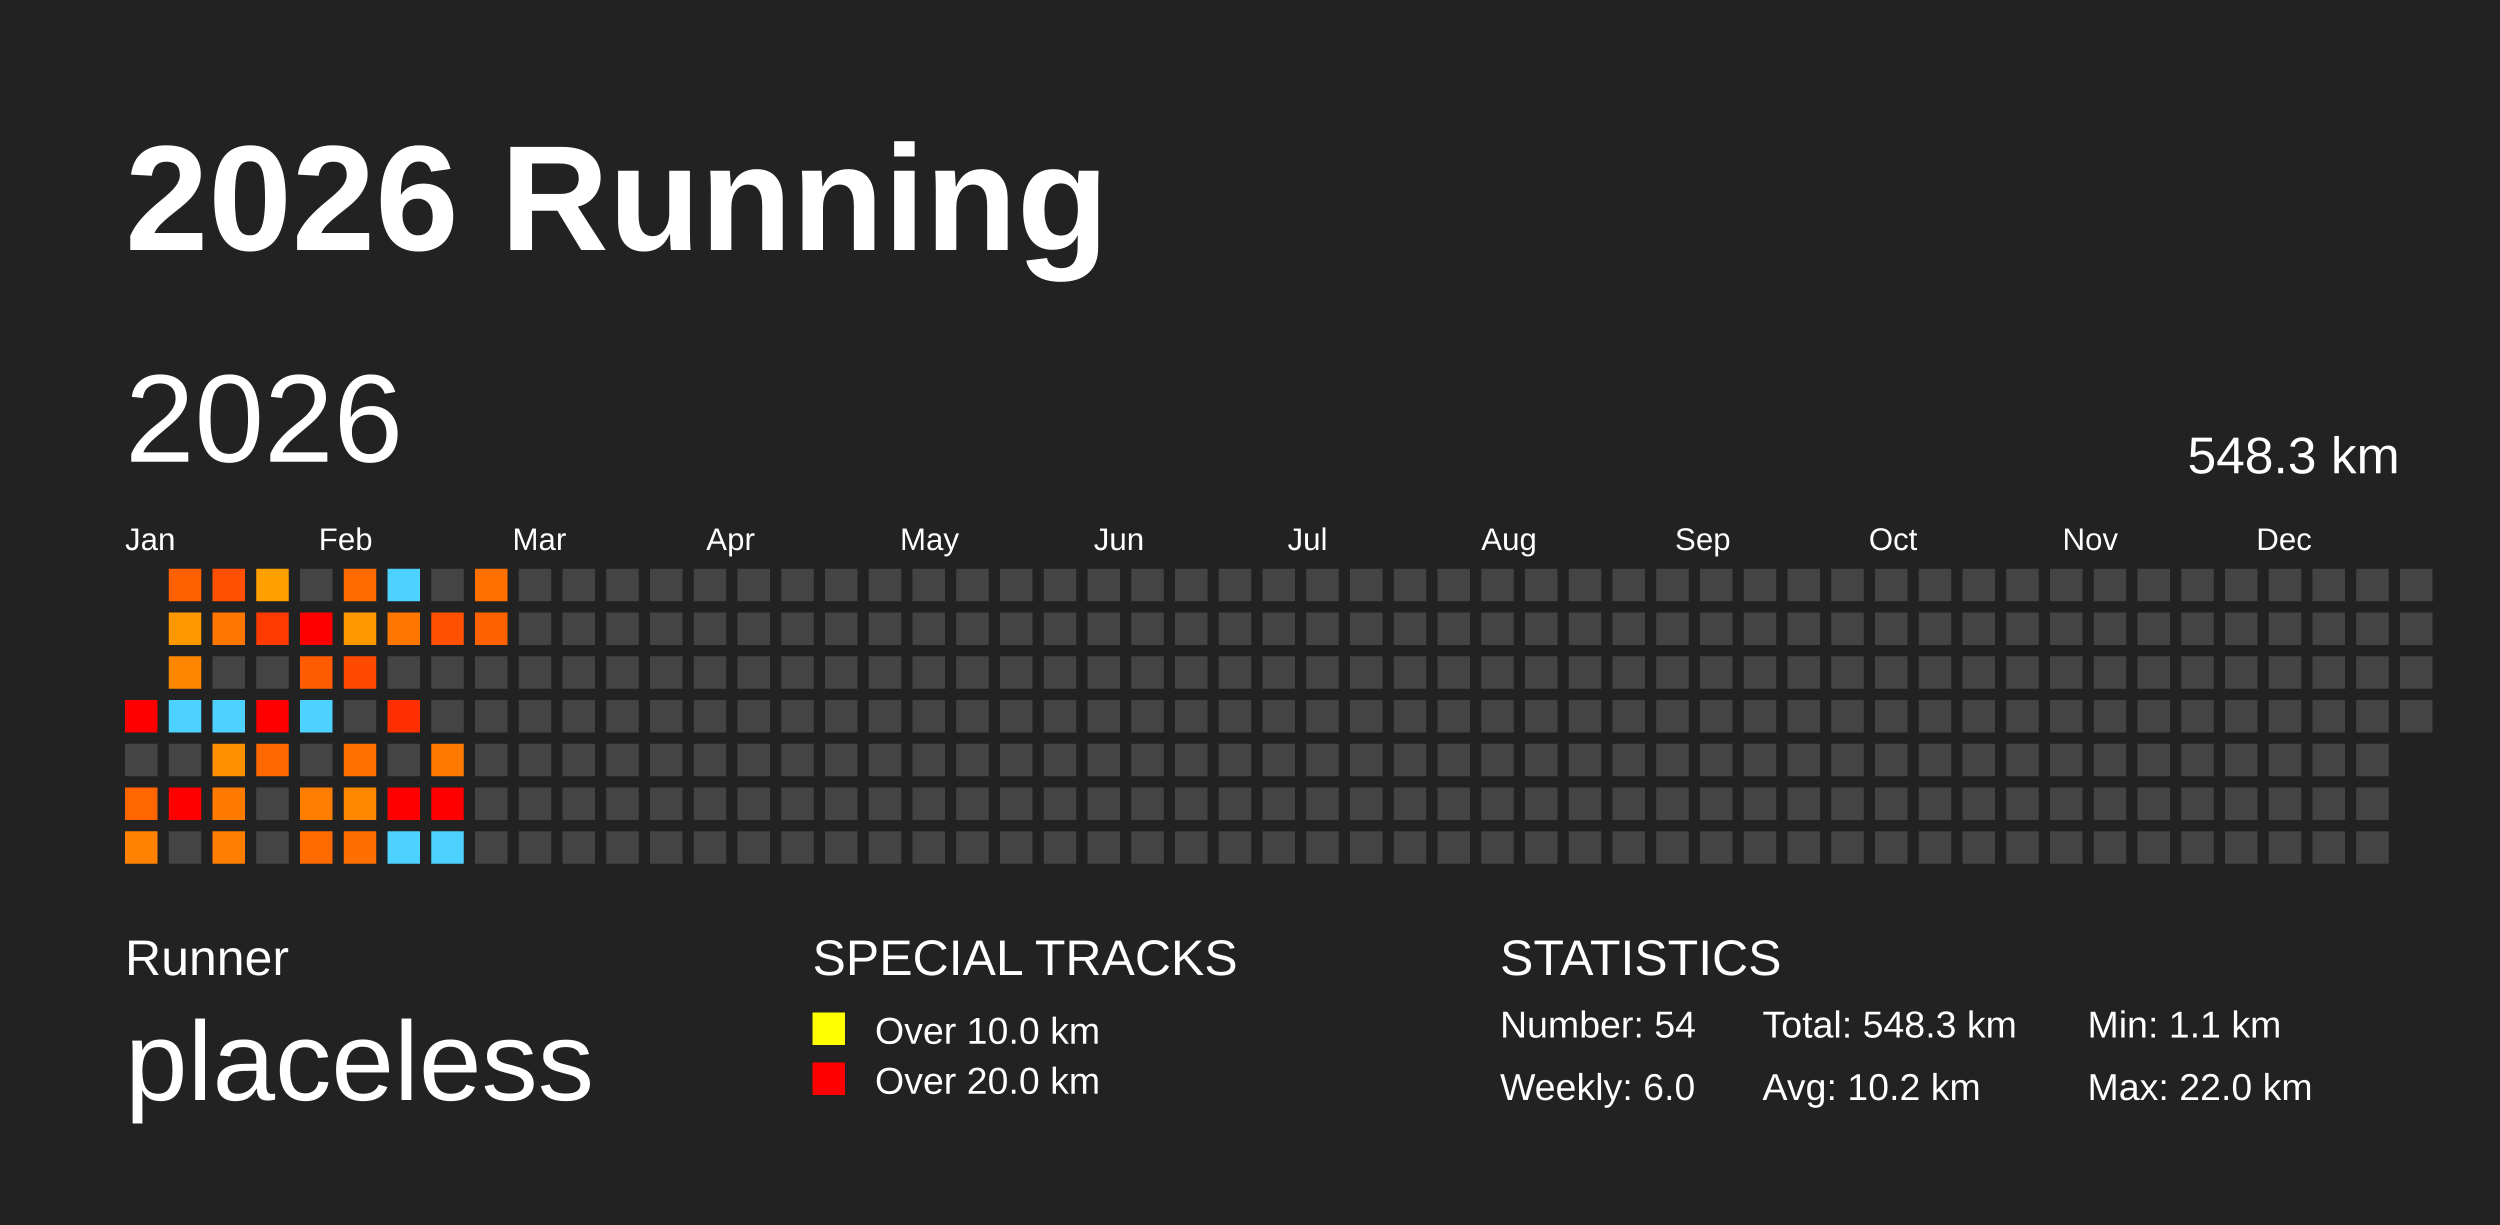
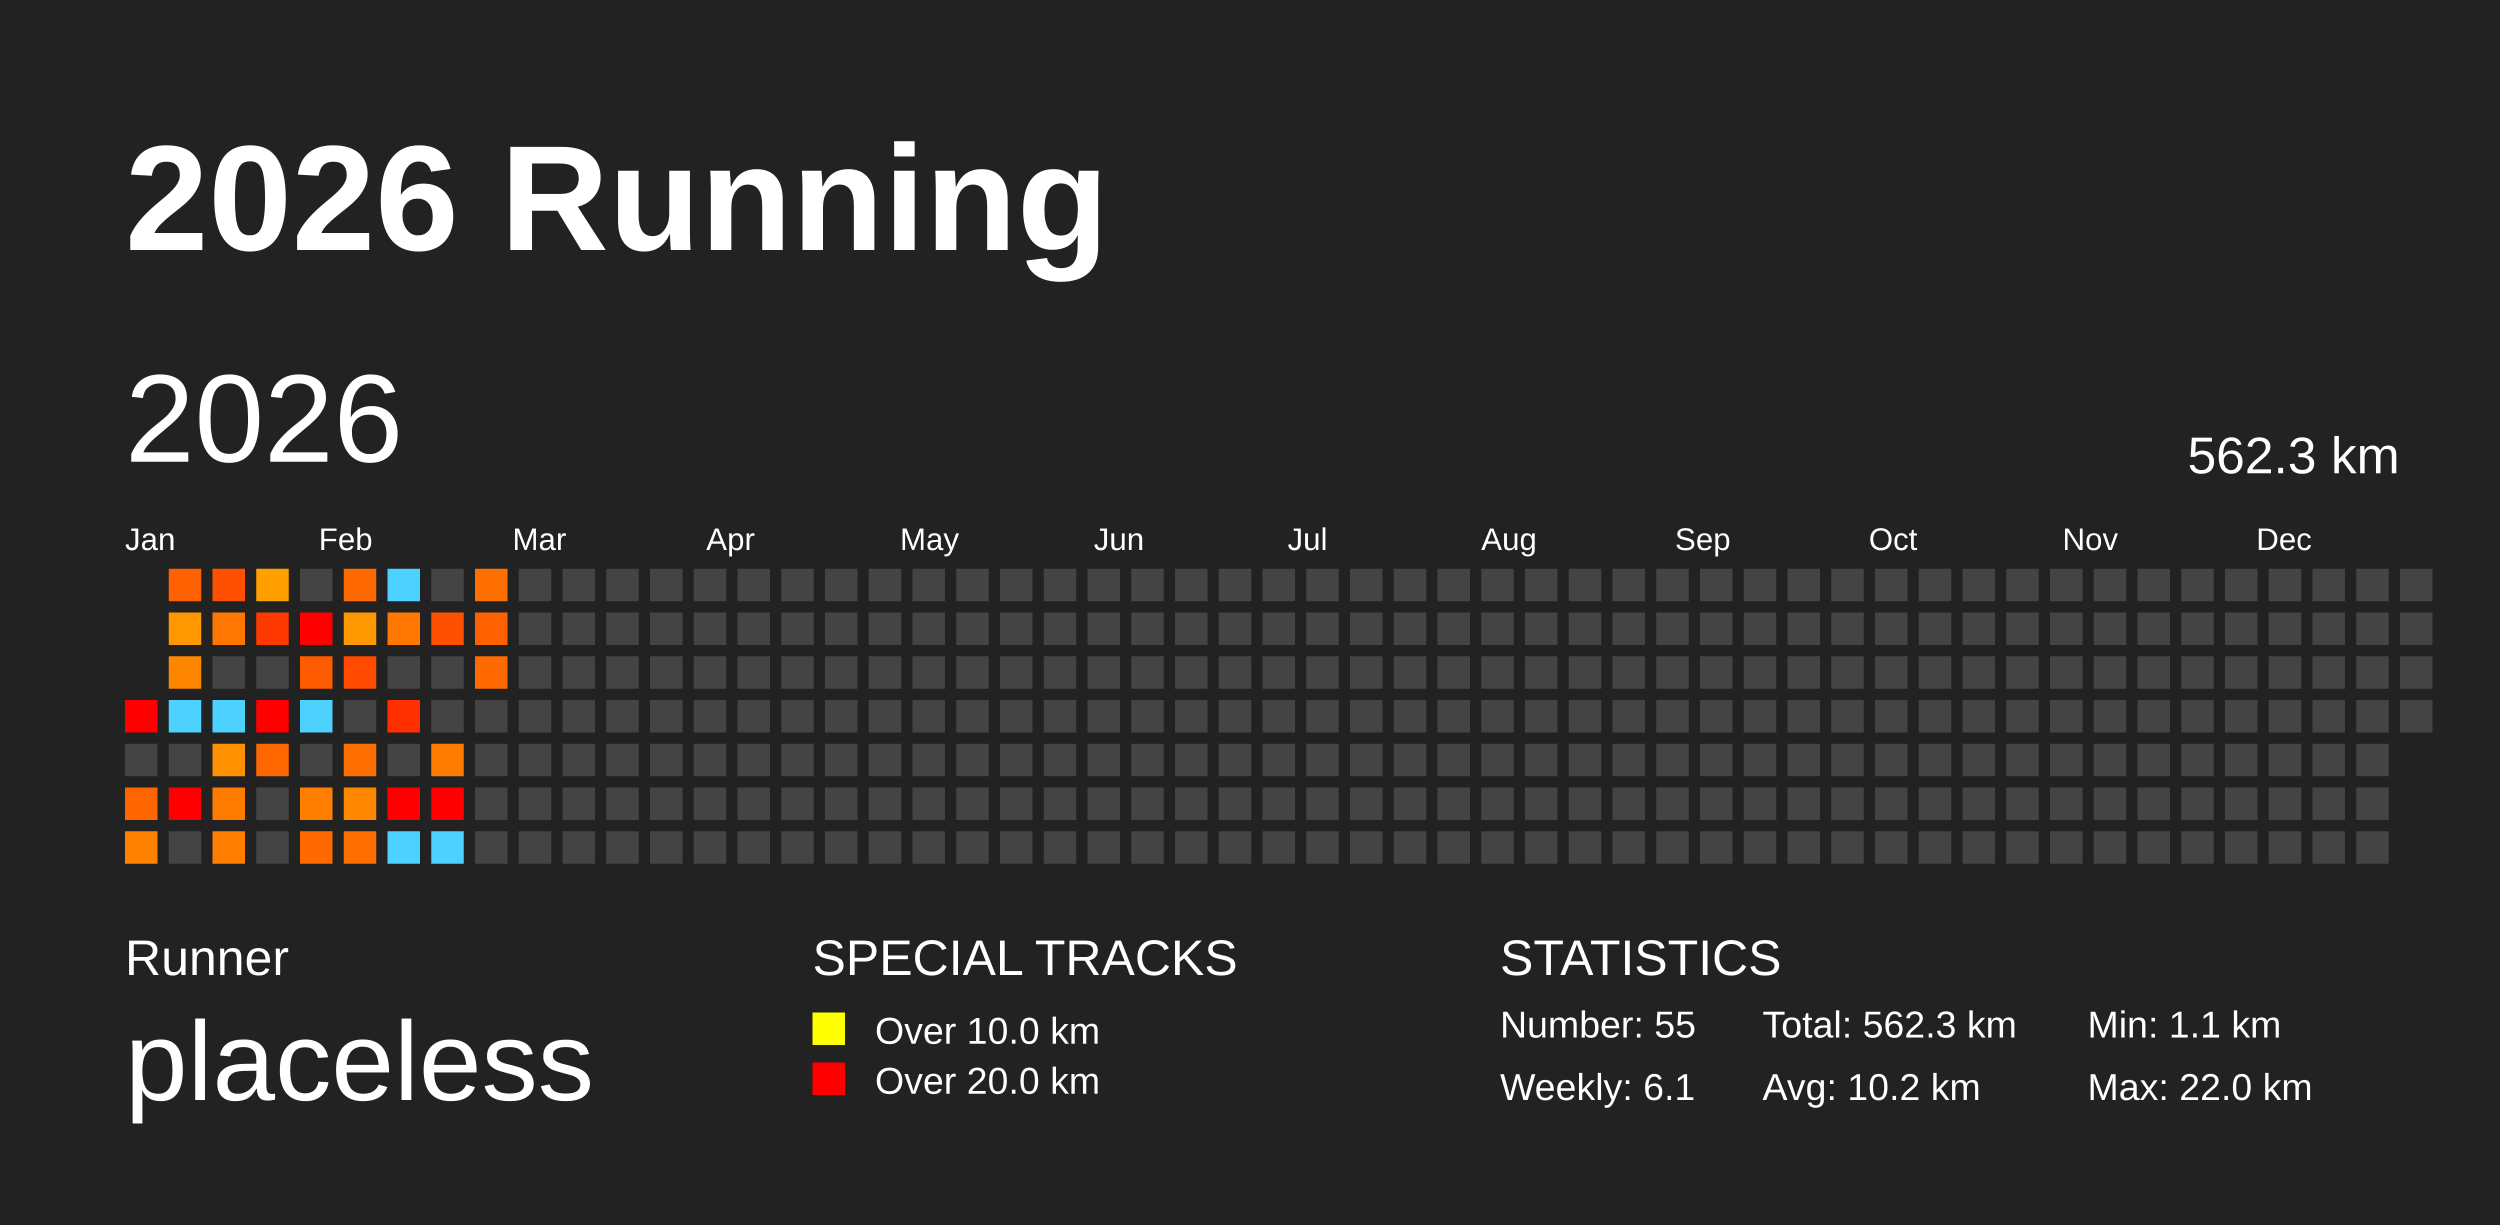
<svg xmlns="http://www.w3.org/2000/svg" baseProfile="full" height="98mm" version="1.1" viewBox="0,0,200,98" width="200mm">
  <defs />
  <rect fill="#222222" height="98" width="200" x="0" y="0" />
  <text fill="#FFFFFF" style="font-size:12px; font-family:Arial; font-weight:bold;" x="10" y="20">2026 Running</text>
  <text fill="#FFFFFF" style="font-size:4px; font-family:Arial" x="10" y="78">Runner</text>
  <text fill="#FFFFFF" style="font-size:9px; font-family:Arial" x="10" y="88">placeless</text>
  <text fill="#FFFFFF" style="font-size:4px; font-family:Arial" x="65" y="78">SPECIAL TRACKS</text>
  <rect fill="yellow" height="2.6" width="2.6" x="65" y="81" />
  <text fill="#FFFFFF" style="font-size:3px; font-family:Arial" x="70" y="83.5">Over 10.0 km</text>
  <rect fill="red" height="2.6" width="2.6" x="65" y="85" />
  <text fill="#FFFFFF" style="font-size:3px; font-family:Arial" x="70" y="87.5">Over 20.0 km</text>
  <text fill="#FFFFFF" style="font-size:4px; font-family:Arial" x="120" y="78">STATISTICS</text>
-   <text fill="#FFFFFF" style="font-size:3px; font-family:Arial" x="120" y="83">Number: 54</text>
-   <text fill="#FFFFFF" style="font-size:3px; font-family:Arial" x="120" y="88">Weekly: 6.0</text>
-   <text fill="#FFFFFF" style="font-size:3px; font-family:Arial" x="141" y="83">Total: 548.3 km</text>
+   <text fill="#FFFFFF" style="font-size:3px; font-family:Arial" x="120" y="83">Number: 55</text>
+   <text fill="#FFFFFF" style="font-size:3px; font-family:Arial" x="120" y="88">Weekly: 6.1</text>
+   <text fill="#FFFFFF" style="font-size:3px; font-family:Arial" x="141" y="83">Total: 562.3 km</text>
  <text fill="#FFFFFF" style="font-size:3px; font-family:Arial" x="141" y="88">Avg: 10.2 km</text>
  <text fill="#FFFFFF" style="font-size:3px; font-family:Arial" x="167" y="83">Min: 1.1 km</text>
  <text fill="#FFFFFF" style="font-size:3px; font-family:Arial" x="167" y="88">Max: 22.0 km</text>
  <text dominant-baseline="hanging" fill="#FFFFFF" style="font-size:10.0px; font-family:Arial;" x="10" y="30">2026</text>
-   <text dominant-baseline="hanging" fill="#FFFFFF" style="font-size:4.125px; font-family:Arial;" x="175" y="35">548.3 km</text>
+   <text dominant-baseline="hanging" fill="#FFFFFF" style="font-size:4.125px; font-family:Arial;" x="175" y="35">562.3 km</text>
  <text fill="#FFFFFF" style="font-size:2.5px; font-family:Arial" x="10.0" y="44">Jan</text>
  <text fill="#FFFFFF" style="font-size:2.5px; font-family:Arial" x="25.5" y="44">Feb</text>
  <text fill="#FFFFFF" style="font-size:2.5px; font-family:Arial" x="41.0" y="44">Mar</text>
  <text fill="#FFFFFF" style="font-size:2.5px; font-family:Arial" x="56.5" y="44">Apr</text>
  <text fill="#FFFFFF" style="font-size:2.5px; font-family:Arial" x="72.0" y="44">May</text>
  <text fill="#FFFFFF" style="font-size:2.5px; font-family:Arial" x="87.5" y="44">Jun</text>
  <text fill="#FFFFFF" style="font-size:2.5px; font-family:Arial" x="103.0" y="44">Jul</text>
  <text fill="#FFFFFF" style="font-size:2.5px; font-family:Arial" x="118.5" y="44">Aug</text>
  <text fill="#FFFFFF" style="font-size:2.5px; font-family:Arial" x="134.0" y="44">Sep</text>
  <text fill="#FFFFFF" style="font-size:2.5px; font-family:Arial" x="149.5" y="44">Oct</text>
  <text fill="#FFFFFF" style="font-size:2.5px; font-family:Arial" x="165.0" y="44">Nov</text>
  <text fill="#FFFFFF" style="font-size:2.5px; font-family:Arial" x="180.5" y="44">Dec</text>
  <rect fill="red" height="2.6" width="2.6" x="10.0" y="56.0" />
  <rect fill="#444444" height="2.6" width="2.6" x="10.0" y="59.5" />
  <rect fill="#ff6600" height="2.6" width="2.6" x="10.0" y="63.0" />
  <rect fill="#ff8100" height="2.6" width="2.6" x="10.0" y="66.5" />
  <rect fill="#ff6000" height="2.6" width="2.6" x="13.5" y="45.5" />
  <rect fill="#ff9700" height="2.6" width="2.6" x="13.5" y="49.0" />
  <rect fill="#ff8700" height="2.6" width="2.6" x="13.5" y="52.5" />
  <rect fill="#4dd2ff" height="2.6" width="2.6" x="13.5" y="56.0" />
  <rect fill="#444444" height="2.6" width="2.6" x="13.5" y="59.5" />
  <rect fill="red" height="2.6" width="2.6" x="13.5" y="63.0" />
  <rect fill="#444444" height="2.6" width="2.6" x="13.5" y="66.5" />
  <rect fill="#ff4f00" height="2.6" width="2.6" x="17.0" y="45.5" />
  <rect fill="#ff7700" height="2.6" width="2.6" x="17.0" y="49.0" />
  <rect fill="#444444" height="2.6" width="2.6" x="17.0" y="52.5" />
  <rect fill="#4dd2ff" height="2.6" width="2.6" x="17.0" y="56.0" />
  <rect fill="#ff9100" height="2.6" width="2.6" x="17.0" y="59.5" />
  <rect fill="#ff7b00" height="2.6" width="2.6" x="17.0" y="63.0" />
  <rect fill="#ff7e00" height="2.6" width="2.6" x="17.0" y="66.5" />
  <rect fill="#ff9f00" height="2.6" width="2.6" x="20.5" y="45.5" />
  <rect fill="#ff3a00" height="2.6" width="2.6" x="20.5" y="49.0" />
  <rect fill="#444444" height="2.6" width="2.6" x="20.5" y="52.5" />
  <rect fill="red" height="2.6" width="2.6" x="20.5" y="56.0" />
  <rect fill="#ff6800" height="2.6" width="2.6" x="20.5" y="59.5" />
  <rect fill="#444444" height="2.6" width="2.6" x="20.5" y="63.0" />
  <rect fill="#444444" height="2.6" width="2.6" x="20.5" y="66.5" />
  <rect fill="#444444" height="2.6" width="2.6" x="24.0" y="45.5" />
  <rect fill="red" height="2.6" width="2.6" x="24.0" y="49.0" />
  <rect fill="#ff5b00" height="2.6" width="2.6" x="24.0" y="52.5" />
  <rect fill="#4dd2ff" height="2.6" width="2.6" x="24.0" y="56.0" />
  <rect fill="#444444" height="2.6" width="2.6" x="24.0" y="59.5" />
  <rect fill="#ff7e00" height="2.6" width="2.6" x="24.0" y="63.0" />
  <rect fill="#ff6a00" height="2.6" width="2.6" x="24.0" y="66.5" />
  <rect fill="#ff6a00" height="2.6" width="2.6" x="27.5" y="45.5" />
  <rect fill="#ff9800" height="2.6" width="2.6" x="27.5" y="49.0" />
  <rect fill="#ff4a00" height="2.6" width="2.6" x="27.5" y="52.5" />
  <rect fill="#444444" height="2.6" width="2.6" x="27.5" y="56.0" />
  <rect fill="#ff7000" height="2.6" width="2.6" x="27.5" y="59.5" />
  <rect fill="#ff8800" height="2.6" width="2.6" x="27.5" y="63.0" />
  <rect fill="#ff6e00" height="2.6" width="2.6" x="27.5" y="66.5" />
  <rect fill="#4dd2ff" height="2.6" width="2.6" x="31.0" y="45.5" />
  <rect fill="#ff7700" height="2.6" width="2.6" x="31.0" y="49.0" />
  <rect fill="#444444" height="2.6" width="2.6" x="31.0" y="52.5" />
  <rect fill="#ff2f00" height="2.6" width="2.6" x="31.0" y="56.0" />
  <rect fill="#444444" height="2.6" width="2.6" x="31.0" y="59.5" />
  <rect fill="red" height="2.6" width="2.6" x="31.0" y="63.0" />
  <rect fill="#4dd2ff" height="2.6" width="2.6" x="31.0" y="66.5" />
  <rect fill="#444444" height="2.6" width="2.6" x="34.5" y="45.5" />
  <rect fill="#ff5000" height="2.6" width="2.6" x="34.5" y="49.0" />
  <rect fill="#444444" height="2.6" width="2.6" x="34.5" y="52.5" />
  <rect fill="#444444" height="2.6" width="2.6" x="34.5" y="56.0" />
  <rect fill="#ff7b00" height="2.6" width="2.6" x="34.5" y="59.5" />
  <rect fill="red" height="2.6" width="2.6" x="34.5" y="63.0" />
  <rect fill="#4dd2ff" height="2.6" width="2.6" x="34.5" y="66.5" />
  <rect fill="#ff7000" height="2.6" width="2.6" x="38.0" y="45.5" />
  <rect fill="#ff6100" height="2.6" width="2.6" x="38.0" y="49.0" />
-   <rect fill="#444444" height="2.6" width="2.6" x="38.0" y="52.5" />
+   <rect fill="#ff6a00" height="2.6" width="2.6" x="38.0" y="52.5" />
  <rect fill="#444444" height="2.6" width="2.6" x="38.0" y="56.0" />
  <rect fill="#444444" height="2.6" width="2.6" x="38.0" y="59.5" />
  <rect fill="#444444" height="2.6" width="2.6" x="38.0" y="63.0" />
  <rect fill="#444444" height="2.6" width="2.6" x="38.0" y="66.5" />
  <rect fill="#444444" height="2.6" width="2.6" x="41.5" y="45.5" />
  <rect fill="#444444" height="2.6" width="2.6" x="41.5" y="49.0" />
  <rect fill="#444444" height="2.6" width="2.6" x="41.5" y="52.5" />
  <rect fill="#444444" height="2.6" width="2.6" x="41.5" y="56.0" />
  <rect fill="#444444" height="2.6" width="2.6" x="41.5" y="59.5" />
  <rect fill="#444444" height="2.6" width="2.6" x="41.5" y="63.0" />
  <rect fill="#444444" height="2.6" width="2.6" x="41.5" y="66.5" />
  <rect fill="#444444" height="2.6" width="2.6" x="45.0" y="45.5" />
  <rect fill="#444444" height="2.6" width="2.6" x="45.0" y="49.0" />
  <rect fill="#444444" height="2.6" width="2.6" x="45.0" y="52.5" />
  <rect fill="#444444" height="2.6" width="2.6" x="45.0" y="56.0" />
  <rect fill="#444444" height="2.6" width="2.6" x="45.0" y="59.5" />
  <rect fill="#444444" height="2.6" width="2.6" x="45.0" y="63.0" />
  <rect fill="#444444" height="2.6" width="2.6" x="45.0" y="66.5" />
  <rect fill="#444444" height="2.6" width="2.6" x="48.5" y="45.5" />
  <rect fill="#444444" height="2.6" width="2.6" x="48.5" y="49.0" />
  <rect fill="#444444" height="2.6" width="2.6" x="48.5" y="52.5" />
  <rect fill="#444444" height="2.6" width="2.6" x="48.5" y="56.0" />
  <rect fill="#444444" height="2.6" width="2.6" x="48.5" y="59.5" />
  <rect fill="#444444" height="2.6" width="2.6" x="48.5" y="63.0" />
  <rect fill="#444444" height="2.6" width="2.6" x="48.5" y="66.5" />
  <rect fill="#444444" height="2.6" width="2.6" x="52.0" y="45.5" />
  <rect fill="#444444" height="2.6" width="2.6" x="52.0" y="49.0" />
  <rect fill="#444444" height="2.6" width="2.6" x="52.0" y="52.5" />
  <rect fill="#444444" height="2.6" width="2.6" x="52.0" y="56.0" />
  <rect fill="#444444" height="2.6" width="2.6" x="52.0" y="59.5" />
  <rect fill="#444444" height="2.6" width="2.6" x="52.0" y="63.0" />
  <rect fill="#444444" height="2.6" width="2.6" x="52.0" y="66.5" />
  <rect fill="#444444" height="2.6" width="2.6" x="55.5" y="45.5" />
  <rect fill="#444444" height="2.6" width="2.6" x="55.5" y="49.0" />
  <rect fill="#444444" height="2.6" width="2.6" x="55.5" y="52.5" />
  <rect fill="#444444" height="2.6" width="2.6" x="55.5" y="56.0" />
  <rect fill="#444444" height="2.6" width="2.6" x="55.5" y="59.5" />
  <rect fill="#444444" height="2.6" width="2.6" x="55.5" y="63.0" />
  <rect fill="#444444" height="2.6" width="2.6" x="55.5" y="66.5" />
  <rect fill="#444444" height="2.6" width="2.6" x="59.0" y="45.5" />
  <rect fill="#444444" height="2.6" width="2.6" x="59.0" y="49.0" />
  <rect fill="#444444" height="2.6" width="2.6" x="59.0" y="52.5" />
  <rect fill="#444444" height="2.6" width="2.6" x="59.0" y="56.0" />
  <rect fill="#444444" height="2.6" width="2.6" x="59.0" y="59.5" />
  <rect fill="#444444" height="2.6" width="2.6" x="59.0" y="63.0" />
  <rect fill="#444444" height="2.6" width="2.6" x="59.0" y="66.5" />
  <rect fill="#444444" height="2.6" width="2.6" x="62.5" y="45.5" />
  <rect fill="#444444" height="2.6" width="2.6" x="62.5" y="49.0" />
  <rect fill="#444444" height="2.6" width="2.6" x="62.5" y="52.5" />
  <rect fill="#444444" height="2.6" width="2.6" x="62.5" y="56.0" />
  <rect fill="#444444" height="2.6" width="2.6" x="62.5" y="59.5" />
  <rect fill="#444444" height="2.6" width="2.6" x="62.5" y="63.0" />
  <rect fill="#444444" height="2.6" width="2.6" x="62.5" y="66.5" />
  <rect fill="#444444" height="2.6" width="2.6" x="66.0" y="45.5" />
  <rect fill="#444444" height="2.6" width="2.6" x="66.0" y="49.0" />
  <rect fill="#444444" height="2.6" width="2.6" x="66.0" y="52.5" />
  <rect fill="#444444" height="2.6" width="2.6" x="66.0" y="56.0" />
  <rect fill="#444444" height="2.6" width="2.6" x="66.0" y="59.5" />
  <rect fill="#444444" height="2.6" width="2.6" x="66.0" y="63.0" />
  <rect fill="#444444" height="2.6" width="2.6" x="66.0" y="66.5" />
  <rect fill="#444444" height="2.6" width="2.6" x="69.5" y="45.5" />
  <rect fill="#444444" height="2.6" width="2.6" x="69.5" y="49.0" />
  <rect fill="#444444" height="2.6" width="2.6" x="69.5" y="52.5" />
  <rect fill="#444444" height="2.6" width="2.6" x="69.5" y="56.0" />
  <rect fill="#444444" height="2.6" width="2.6" x="69.5" y="59.5" />
  <rect fill="#444444" height="2.6" width="2.6" x="69.5" y="63.0" />
  <rect fill="#444444" height="2.6" width="2.6" x="69.5" y="66.5" />
  <rect fill="#444444" height="2.6" width="2.6" x="73.0" y="45.5" />
  <rect fill="#444444" height="2.6" width="2.6" x="73.0" y="49.0" />
  <rect fill="#444444" height="2.6" width="2.6" x="73.0" y="52.5" />
  <rect fill="#444444" height="2.6" width="2.6" x="73.0" y="56.0" />
  <rect fill="#444444" height="2.6" width="2.6" x="73.0" y="59.5" />
  <rect fill="#444444" height="2.6" width="2.6" x="73.0" y="63.0" />
  <rect fill="#444444" height="2.6" width="2.6" x="73.0" y="66.5" />
  <rect fill="#444444" height="2.6" width="2.6" x="76.5" y="45.5" />
  <rect fill="#444444" height="2.6" width="2.6" x="76.5" y="49.0" />
  <rect fill="#444444" height="2.6" width="2.6" x="76.5" y="52.5" />
  <rect fill="#444444" height="2.6" width="2.6" x="76.5" y="56.0" />
  <rect fill="#444444" height="2.6" width="2.6" x="76.5" y="59.5" />
  <rect fill="#444444" height="2.6" width="2.6" x="76.5" y="63.0" />
  <rect fill="#444444" height="2.6" width="2.6" x="76.5" y="66.5" />
  <rect fill="#444444" height="2.6" width="2.6" x="80.0" y="45.5" />
  <rect fill="#444444" height="2.6" width="2.6" x="80.0" y="49.0" />
  <rect fill="#444444" height="2.6" width="2.6" x="80.0" y="52.5" />
  <rect fill="#444444" height="2.6" width="2.6" x="80.0" y="56.0" />
  <rect fill="#444444" height="2.6" width="2.6" x="80.0" y="59.5" />
  <rect fill="#444444" height="2.6" width="2.6" x="80.0" y="63.0" />
  <rect fill="#444444" height="2.6" width="2.6" x="80.0" y="66.5" />
  <rect fill="#444444" height="2.6" width="2.6" x="83.5" y="45.5" />
  <rect fill="#444444" height="2.6" width="2.6" x="83.5" y="49.0" />
  <rect fill="#444444" height="2.6" width="2.6" x="83.5" y="52.5" />
  <rect fill="#444444" height="2.6" width="2.6" x="83.5" y="56.0" />
  <rect fill="#444444" height="2.6" width="2.6" x="83.5" y="59.5" />
  <rect fill="#444444" height="2.6" width="2.6" x="83.5" y="63.0" />
  <rect fill="#444444" height="2.6" width="2.6" x="83.5" y="66.5" />
  <rect fill="#444444" height="2.6" width="2.6" x="87.0" y="45.5" />
  <rect fill="#444444" height="2.6" width="2.6" x="87.0" y="49.0" />
  <rect fill="#444444" height="2.6" width="2.6" x="87.0" y="52.5" />
  <rect fill="#444444" height="2.6" width="2.6" x="87.0" y="56.0" />
  <rect fill="#444444" height="2.6" width="2.6" x="87.0" y="59.5" />
  <rect fill="#444444" height="2.6" width="2.6" x="87.0" y="63.0" />
  <rect fill="#444444" height="2.6" width="2.6" x="87.0" y="66.5" />
  <rect fill="#444444" height="2.6" width="2.6" x="90.5" y="45.5" />
  <rect fill="#444444" height="2.6" width="2.6" x="90.5" y="49.0" />
  <rect fill="#444444" height="2.6" width="2.6" x="90.5" y="52.5" />
  <rect fill="#444444" height="2.6" width="2.6" x="90.5" y="56.0" />
  <rect fill="#444444" height="2.6" width="2.6" x="90.5" y="59.5" />
  <rect fill="#444444" height="2.6" width="2.6" x="90.5" y="63.0" />
  <rect fill="#444444" height="2.6" width="2.6" x="90.5" y="66.5" />
  <rect fill="#444444" height="2.6" width="2.6" x="94.0" y="45.5" />
  <rect fill="#444444" height="2.6" width="2.6" x="94.0" y="49.0" />
  <rect fill="#444444" height="2.6" width="2.6" x="94.0" y="52.5" />
  <rect fill="#444444" height="2.6" width="2.6" x="94.0" y="56.0" />
  <rect fill="#444444" height="2.6" width="2.6" x="94.0" y="59.5" />
  <rect fill="#444444" height="2.6" width="2.6" x="94.0" y="63.0" />
  <rect fill="#444444" height="2.6" width="2.6" x="94.0" y="66.5" />
  <rect fill="#444444" height="2.6" width="2.6" x="97.5" y="45.5" />
  <rect fill="#444444" height="2.6" width="2.6" x="97.5" y="49.0" />
  <rect fill="#444444" height="2.6" width="2.6" x="97.5" y="52.5" />
  <rect fill="#444444" height="2.6" width="2.6" x="97.5" y="56.0" />
  <rect fill="#444444" height="2.6" width="2.6" x="97.5" y="59.5" />
  <rect fill="#444444" height="2.6" width="2.6" x="97.5" y="63.0" />
  <rect fill="#444444" height="2.6" width="2.6" x="97.5" y="66.5" />
  <rect fill="#444444" height="2.6" width="2.6" x="101.0" y="45.5" />
  <rect fill="#444444" height="2.6" width="2.6" x="101.0" y="49.0" />
  <rect fill="#444444" height="2.6" width="2.6" x="101.0" y="52.5" />
  <rect fill="#444444" height="2.6" width="2.6" x="101.0" y="56.0" />
  <rect fill="#444444" height="2.6" width="2.6" x="101.0" y="59.5" />
  <rect fill="#444444" height="2.6" width="2.6" x="101.0" y="63.0" />
  <rect fill="#444444" height="2.6" width="2.6" x="101.0" y="66.5" />
  <rect fill="#444444" height="2.6" width="2.6" x="104.5" y="45.5" />
  <rect fill="#444444" height="2.6" width="2.6" x="104.5" y="49.0" />
  <rect fill="#444444" height="2.6" width="2.6" x="104.5" y="52.5" />
  <rect fill="#444444" height="2.6" width="2.6" x="104.5" y="56.0" />
  <rect fill="#444444" height="2.6" width="2.6" x="104.5" y="59.5" />
  <rect fill="#444444" height="2.6" width="2.6" x="104.5" y="63.0" />
  <rect fill="#444444" height="2.6" width="2.6" x="104.5" y="66.5" />
  <rect fill="#444444" height="2.6" width="2.6" x="108.0" y="45.5" />
  <rect fill="#444444" height="2.6" width="2.6" x="108.0" y="49.0" />
  <rect fill="#444444" height="2.6" width="2.6" x="108.0" y="52.5" />
  <rect fill="#444444" height="2.6" width="2.6" x="108.0" y="56.0" />
  <rect fill="#444444" height="2.6" width="2.6" x="108.0" y="59.5" />
  <rect fill="#444444" height="2.6" width="2.6" x="108.0" y="63.0" />
  <rect fill="#444444" height="2.6" width="2.6" x="108.0" y="66.5" />
  <rect fill="#444444" height="2.6" width="2.6" x="111.5" y="45.5" />
  <rect fill="#444444" height="2.6" width="2.6" x="111.5" y="49.0" />
  <rect fill="#444444" height="2.6" width="2.6" x="111.5" y="52.5" />
  <rect fill="#444444" height="2.6" width="2.6" x="111.5" y="56.0" />
  <rect fill="#444444" height="2.6" width="2.6" x="111.5" y="59.5" />
  <rect fill="#444444" height="2.6" width="2.6" x="111.5" y="63.0" />
  <rect fill="#444444" height="2.6" width="2.6" x="111.5" y="66.5" />
  <rect fill="#444444" height="2.6" width="2.6" x="115.0" y="45.5" />
  <rect fill="#444444" height="2.6" width="2.6" x="115.0" y="49.0" />
  <rect fill="#444444" height="2.6" width="2.6" x="115.0" y="52.5" />
  <rect fill="#444444" height="2.6" width="2.6" x="115.0" y="56.0" />
  <rect fill="#444444" height="2.6" width="2.6" x="115.0" y="59.5" />
  <rect fill="#444444" height="2.6" width="2.6" x="115.0" y="63.0" />
  <rect fill="#444444" height="2.6" width="2.6" x="115.0" y="66.5" />
  <rect fill="#444444" height="2.6" width="2.6" x="118.5" y="45.5" />
  <rect fill="#444444" height="2.6" width="2.6" x="118.5" y="49.0" />
  <rect fill="#444444" height="2.6" width="2.6" x="118.5" y="52.5" />
  <rect fill="#444444" height="2.6" width="2.6" x="118.5" y="56.0" />
  <rect fill="#444444" height="2.6" width="2.6" x="118.5" y="59.5" />
  <rect fill="#444444" height="2.6" width="2.6" x="118.5" y="63.0" />
  <rect fill="#444444" height="2.6" width="2.6" x="118.5" y="66.5" />
  <rect fill="#444444" height="2.6" width="2.6" x="122.0" y="45.5" />
  <rect fill="#444444" height="2.6" width="2.6" x="122.0" y="49.0" />
  <rect fill="#444444" height="2.6" width="2.6" x="122.0" y="52.5" />
  <rect fill="#444444" height="2.6" width="2.6" x="122.0" y="56.0" />
  <rect fill="#444444" height="2.6" width="2.6" x="122.0" y="59.5" />
  <rect fill="#444444" height="2.6" width="2.6" x="122.0" y="63.0" />
  <rect fill="#444444" height="2.6" width="2.6" x="122.0" y="66.5" />
  <rect fill="#444444" height="2.6" width="2.6" x="125.5" y="45.5" />
  <rect fill="#444444" height="2.6" width="2.6" x="125.5" y="49.0" />
  <rect fill="#444444" height="2.6" width="2.6" x="125.5" y="52.5" />
  <rect fill="#444444" height="2.6" width="2.6" x="125.5" y="56.0" />
  <rect fill="#444444" height="2.6" width="2.6" x="125.5" y="59.5" />
  <rect fill="#444444" height="2.6" width="2.6" x="125.5" y="63.0" />
  <rect fill="#444444" height="2.6" width="2.6" x="125.5" y="66.5" />
  <rect fill="#444444" height="2.6" width="2.6" x="129.0" y="45.5" />
  <rect fill="#444444" height="2.6" width="2.6" x="129.0" y="49.0" />
  <rect fill="#444444" height="2.6" width="2.6" x="129.0" y="52.5" />
  <rect fill="#444444" height="2.6" width="2.6" x="129.0" y="56.0" />
  <rect fill="#444444" height="2.6" width="2.6" x="129.0" y="59.5" />
  <rect fill="#444444" height="2.6" width="2.6" x="129.0" y="63.0" />
  <rect fill="#444444" height="2.6" width="2.6" x="129.0" y="66.5" />
  <rect fill="#444444" height="2.6" width="2.6" x="132.5" y="45.5" />
  <rect fill="#444444" height="2.6" width="2.6" x="132.5" y="49.0" />
  <rect fill="#444444" height="2.6" width="2.6" x="132.5" y="52.5" />
  <rect fill="#444444" height="2.6" width="2.6" x="132.5" y="56.0" />
  <rect fill="#444444" height="2.6" width="2.6" x="132.5" y="59.5" />
  <rect fill="#444444" height="2.6" width="2.6" x="132.5" y="63.0" />
  <rect fill="#444444" height="2.6" width="2.6" x="132.5" y="66.5" />
  <rect fill="#444444" height="2.6" width="2.6" x="136.0" y="45.5" />
  <rect fill="#444444" height="2.6" width="2.6" x="136.0" y="49.0" />
  <rect fill="#444444" height="2.6" width="2.6" x="136.0" y="52.5" />
  <rect fill="#444444" height="2.6" width="2.6" x="136.0" y="56.0" />
  <rect fill="#444444" height="2.6" width="2.6" x="136.0" y="59.5" />
  <rect fill="#444444" height="2.6" width="2.6" x="136.0" y="63.0" />
  <rect fill="#444444" height="2.6" width="2.6" x="136.0" y="66.5" />
  <rect fill="#444444" height="2.6" width="2.6" x="139.5" y="45.5" />
  <rect fill="#444444" height="2.6" width="2.6" x="139.5" y="49.0" />
  <rect fill="#444444" height="2.6" width="2.6" x="139.5" y="52.5" />
  <rect fill="#444444" height="2.6" width="2.6" x="139.5" y="56.0" />
  <rect fill="#444444" height="2.6" width="2.6" x="139.5" y="59.5" />
  <rect fill="#444444" height="2.6" width="2.6" x="139.5" y="63.0" />
  <rect fill="#444444" height="2.6" width="2.6" x="139.5" y="66.5" />
  <rect fill="#444444" height="2.6" width="2.6" x="143.0" y="45.5" />
  <rect fill="#444444" height="2.6" width="2.6" x="143.0" y="49.0" />
  <rect fill="#444444" height="2.6" width="2.6" x="143.0" y="52.5" />
  <rect fill="#444444" height="2.6" width="2.6" x="143.0" y="56.0" />
  <rect fill="#444444" height="2.6" width="2.6" x="143.0" y="59.5" />
  <rect fill="#444444" height="2.6" width="2.6" x="143.0" y="63.0" />
  <rect fill="#444444" height="2.6" width="2.6" x="143.0" y="66.5" />
  <rect fill="#444444" height="2.6" width="2.6" x="146.5" y="45.5" />
  <rect fill="#444444" height="2.6" width="2.6" x="146.5" y="49.0" />
  <rect fill="#444444" height="2.6" width="2.6" x="146.5" y="52.5" />
  <rect fill="#444444" height="2.6" width="2.6" x="146.5" y="56.0" />
  <rect fill="#444444" height="2.6" width="2.6" x="146.5" y="59.5" />
  <rect fill="#444444" height="2.6" width="2.6" x="146.5" y="63.0" />
  <rect fill="#444444" height="2.6" width="2.6" x="146.5" y="66.5" />
  <rect fill="#444444" height="2.6" width="2.6" x="150.0" y="45.5" />
  <rect fill="#444444" height="2.6" width="2.6" x="150.0" y="49.0" />
  <rect fill="#444444" height="2.6" width="2.6" x="150.0" y="52.5" />
  <rect fill="#444444" height="2.6" width="2.6" x="150.0" y="56.0" />
  <rect fill="#444444" height="2.6" width="2.6" x="150.0" y="59.5" />
  <rect fill="#444444" height="2.6" width="2.6" x="150.0" y="63.0" />
  <rect fill="#444444" height="2.6" width="2.6" x="150.0" y="66.5" />
  <rect fill="#444444" height="2.6" width="2.6" x="153.5" y="45.5" />
  <rect fill="#444444" height="2.6" width="2.6" x="153.5" y="49.0" />
  <rect fill="#444444" height="2.6" width="2.6" x="153.5" y="52.5" />
  <rect fill="#444444" height="2.6" width="2.6" x="153.5" y="56.0" />
  <rect fill="#444444" height="2.6" width="2.6" x="153.5" y="59.5" />
  <rect fill="#444444" height="2.6" width="2.6" x="153.5" y="63.0" />
  <rect fill="#444444" height="2.6" width="2.6" x="153.5" y="66.5" />
  <rect fill="#444444" height="2.6" width="2.6" x="157.0" y="45.5" />
  <rect fill="#444444" height="2.6" width="2.6" x="157.0" y="49.0" />
  <rect fill="#444444" height="2.6" width="2.6" x="157.0" y="52.5" />
  <rect fill="#444444" height="2.6" width="2.6" x="157.0" y="56.0" />
  <rect fill="#444444" height="2.6" width="2.6" x="157.0" y="59.5" />
  <rect fill="#444444" height="2.6" width="2.6" x="157.0" y="63.0" />
  <rect fill="#444444" height="2.6" width="2.6" x="157.0" y="66.5" />
  <rect fill="#444444" height="2.6" width="2.6" x="160.5" y="45.5" />
  <rect fill="#444444" height="2.6" width="2.6" x="160.5" y="49.0" />
  <rect fill="#444444" height="2.6" width="2.6" x="160.5" y="52.5" />
  <rect fill="#444444" height="2.6" width="2.6" x="160.5" y="56.0" />
  <rect fill="#444444" height="2.6" width="2.6" x="160.5" y="59.5" />
  <rect fill="#444444" height="2.6" width="2.6" x="160.5" y="63.0" />
  <rect fill="#444444" height="2.6" width="2.6" x="160.5" y="66.5" />
  <rect fill="#444444" height="2.6" width="2.6" x="164.0" y="45.5" />
  <rect fill="#444444" height="2.6" width="2.6" x="164.0" y="49.0" />
  <rect fill="#444444" height="2.6" width="2.6" x="164.0" y="52.5" />
  <rect fill="#444444" height="2.6" width="2.6" x="164.0" y="56.0" />
  <rect fill="#444444" height="2.6" width="2.6" x="164.0" y="59.5" />
  <rect fill="#444444" height="2.6" width="2.6" x="164.0" y="63.0" />
  <rect fill="#444444" height="2.6" width="2.6" x="164.0" y="66.5" />
  <rect fill="#444444" height="2.6" width="2.6" x="167.5" y="45.5" />
  <rect fill="#444444" height="2.6" width="2.6" x="167.5" y="49.0" />
  <rect fill="#444444" height="2.6" width="2.6" x="167.5" y="52.5" />
  <rect fill="#444444" height="2.6" width="2.6" x="167.5" y="56.0" />
  <rect fill="#444444" height="2.6" width="2.6" x="167.5" y="59.5" />
  <rect fill="#444444" height="2.6" width="2.6" x="167.5" y="63.0" />
  <rect fill="#444444" height="2.6" width="2.6" x="167.5" y="66.5" />
  <rect fill="#444444" height="2.6" width="2.6" x="171.0" y="45.5" />
  <rect fill="#444444" height="2.6" width="2.6" x="171.0" y="49.0" />
  <rect fill="#444444" height="2.6" width="2.6" x="171.0" y="52.5" />
  <rect fill="#444444" height="2.6" width="2.6" x="171.0" y="56.0" />
  <rect fill="#444444" height="2.6" width="2.6" x="171.0" y="59.5" />
  <rect fill="#444444" height="2.6" width="2.6" x="171.0" y="63.0" />
  <rect fill="#444444" height="2.6" width="2.6" x="171.0" y="66.5" />
  <rect fill="#444444" height="2.6" width="2.6" x="174.5" y="45.5" />
  <rect fill="#444444" height="2.6" width="2.6" x="174.5" y="49.0" />
  <rect fill="#444444" height="2.6" width="2.6" x="174.5" y="52.5" />
  <rect fill="#444444" height="2.6" width="2.6" x="174.5" y="56.0" />
  <rect fill="#444444" height="2.6" width="2.6" x="174.5" y="59.5" />
  <rect fill="#444444" height="2.6" width="2.6" x="174.5" y="63.0" />
  <rect fill="#444444" height="2.6" width="2.6" x="174.5" y="66.5" />
  <rect fill="#444444" height="2.6" width="2.6" x="178.0" y="45.5" />
  <rect fill="#444444" height="2.6" width="2.6" x="178.0" y="49.0" />
  <rect fill="#444444" height="2.6" width="2.6" x="178.0" y="52.5" />
  <rect fill="#444444" height="2.6" width="2.6" x="178.0" y="56.0" />
  <rect fill="#444444" height="2.6" width="2.6" x="178.0" y="59.5" />
  <rect fill="#444444" height="2.6" width="2.6" x="178.0" y="63.0" />
  <rect fill="#444444" height="2.6" width="2.6" x="178.0" y="66.5" />
  <rect fill="#444444" height="2.6" width="2.6" x="181.5" y="45.5" />
  <rect fill="#444444" height="2.6" width="2.6" x="181.5" y="49.0" />
  <rect fill="#444444" height="2.6" width="2.6" x="181.5" y="52.5" />
  <rect fill="#444444" height="2.6" width="2.6" x="181.5" y="56.0" />
  <rect fill="#444444" height="2.6" width="2.6" x="181.5" y="59.5" />
  <rect fill="#444444" height="2.6" width="2.6" x="181.5" y="63.0" />
  <rect fill="#444444" height="2.6" width="2.6" x="181.5" y="66.5" />
  <rect fill="#444444" height="2.6" width="2.6" x="185.0" y="45.5" />
  <rect fill="#444444" height="2.6" width="2.6" x="185.0" y="49.0" />
  <rect fill="#444444" height="2.6" width="2.6" x="185.0" y="52.5" />
  <rect fill="#444444" height="2.6" width="2.6" x="185.0" y="56.0" />
  <rect fill="#444444" height="2.6" width="2.6" x="185.0" y="59.5" />
  <rect fill="#444444" height="2.6" width="2.6" x="185.0" y="63.0" />
  <rect fill="#444444" height="2.6" width="2.6" x="185.0" y="66.5" />
  <rect fill="#444444" height="2.6" width="2.6" x="188.5" y="45.5" />
  <rect fill="#444444" height="2.6" width="2.6" x="188.5" y="49.0" />
  <rect fill="#444444" height="2.6" width="2.6" x="188.5" y="52.5" />
  <rect fill="#444444" height="2.6" width="2.6" x="188.5" y="56.0" />
  <rect fill="#444444" height="2.6" width="2.6" x="188.5" y="59.5" />
  <rect fill="#444444" height="2.6" width="2.6" x="188.5" y="63.0" />
  <rect fill="#444444" height="2.6" width="2.6" x="188.5" y="66.5" />
  <rect fill="#444444" height="2.6" width="2.6" x="192.0" y="45.5" />
  <rect fill="#444444" height="2.6" width="2.6" x="192.0" y="49.0" />
  <rect fill="#444444" height="2.6" width="2.6" x="192.0" y="52.5" />
  <rect fill="#444444" height="2.6" width="2.6" x="192.0" y="56.0" />
</svg>
